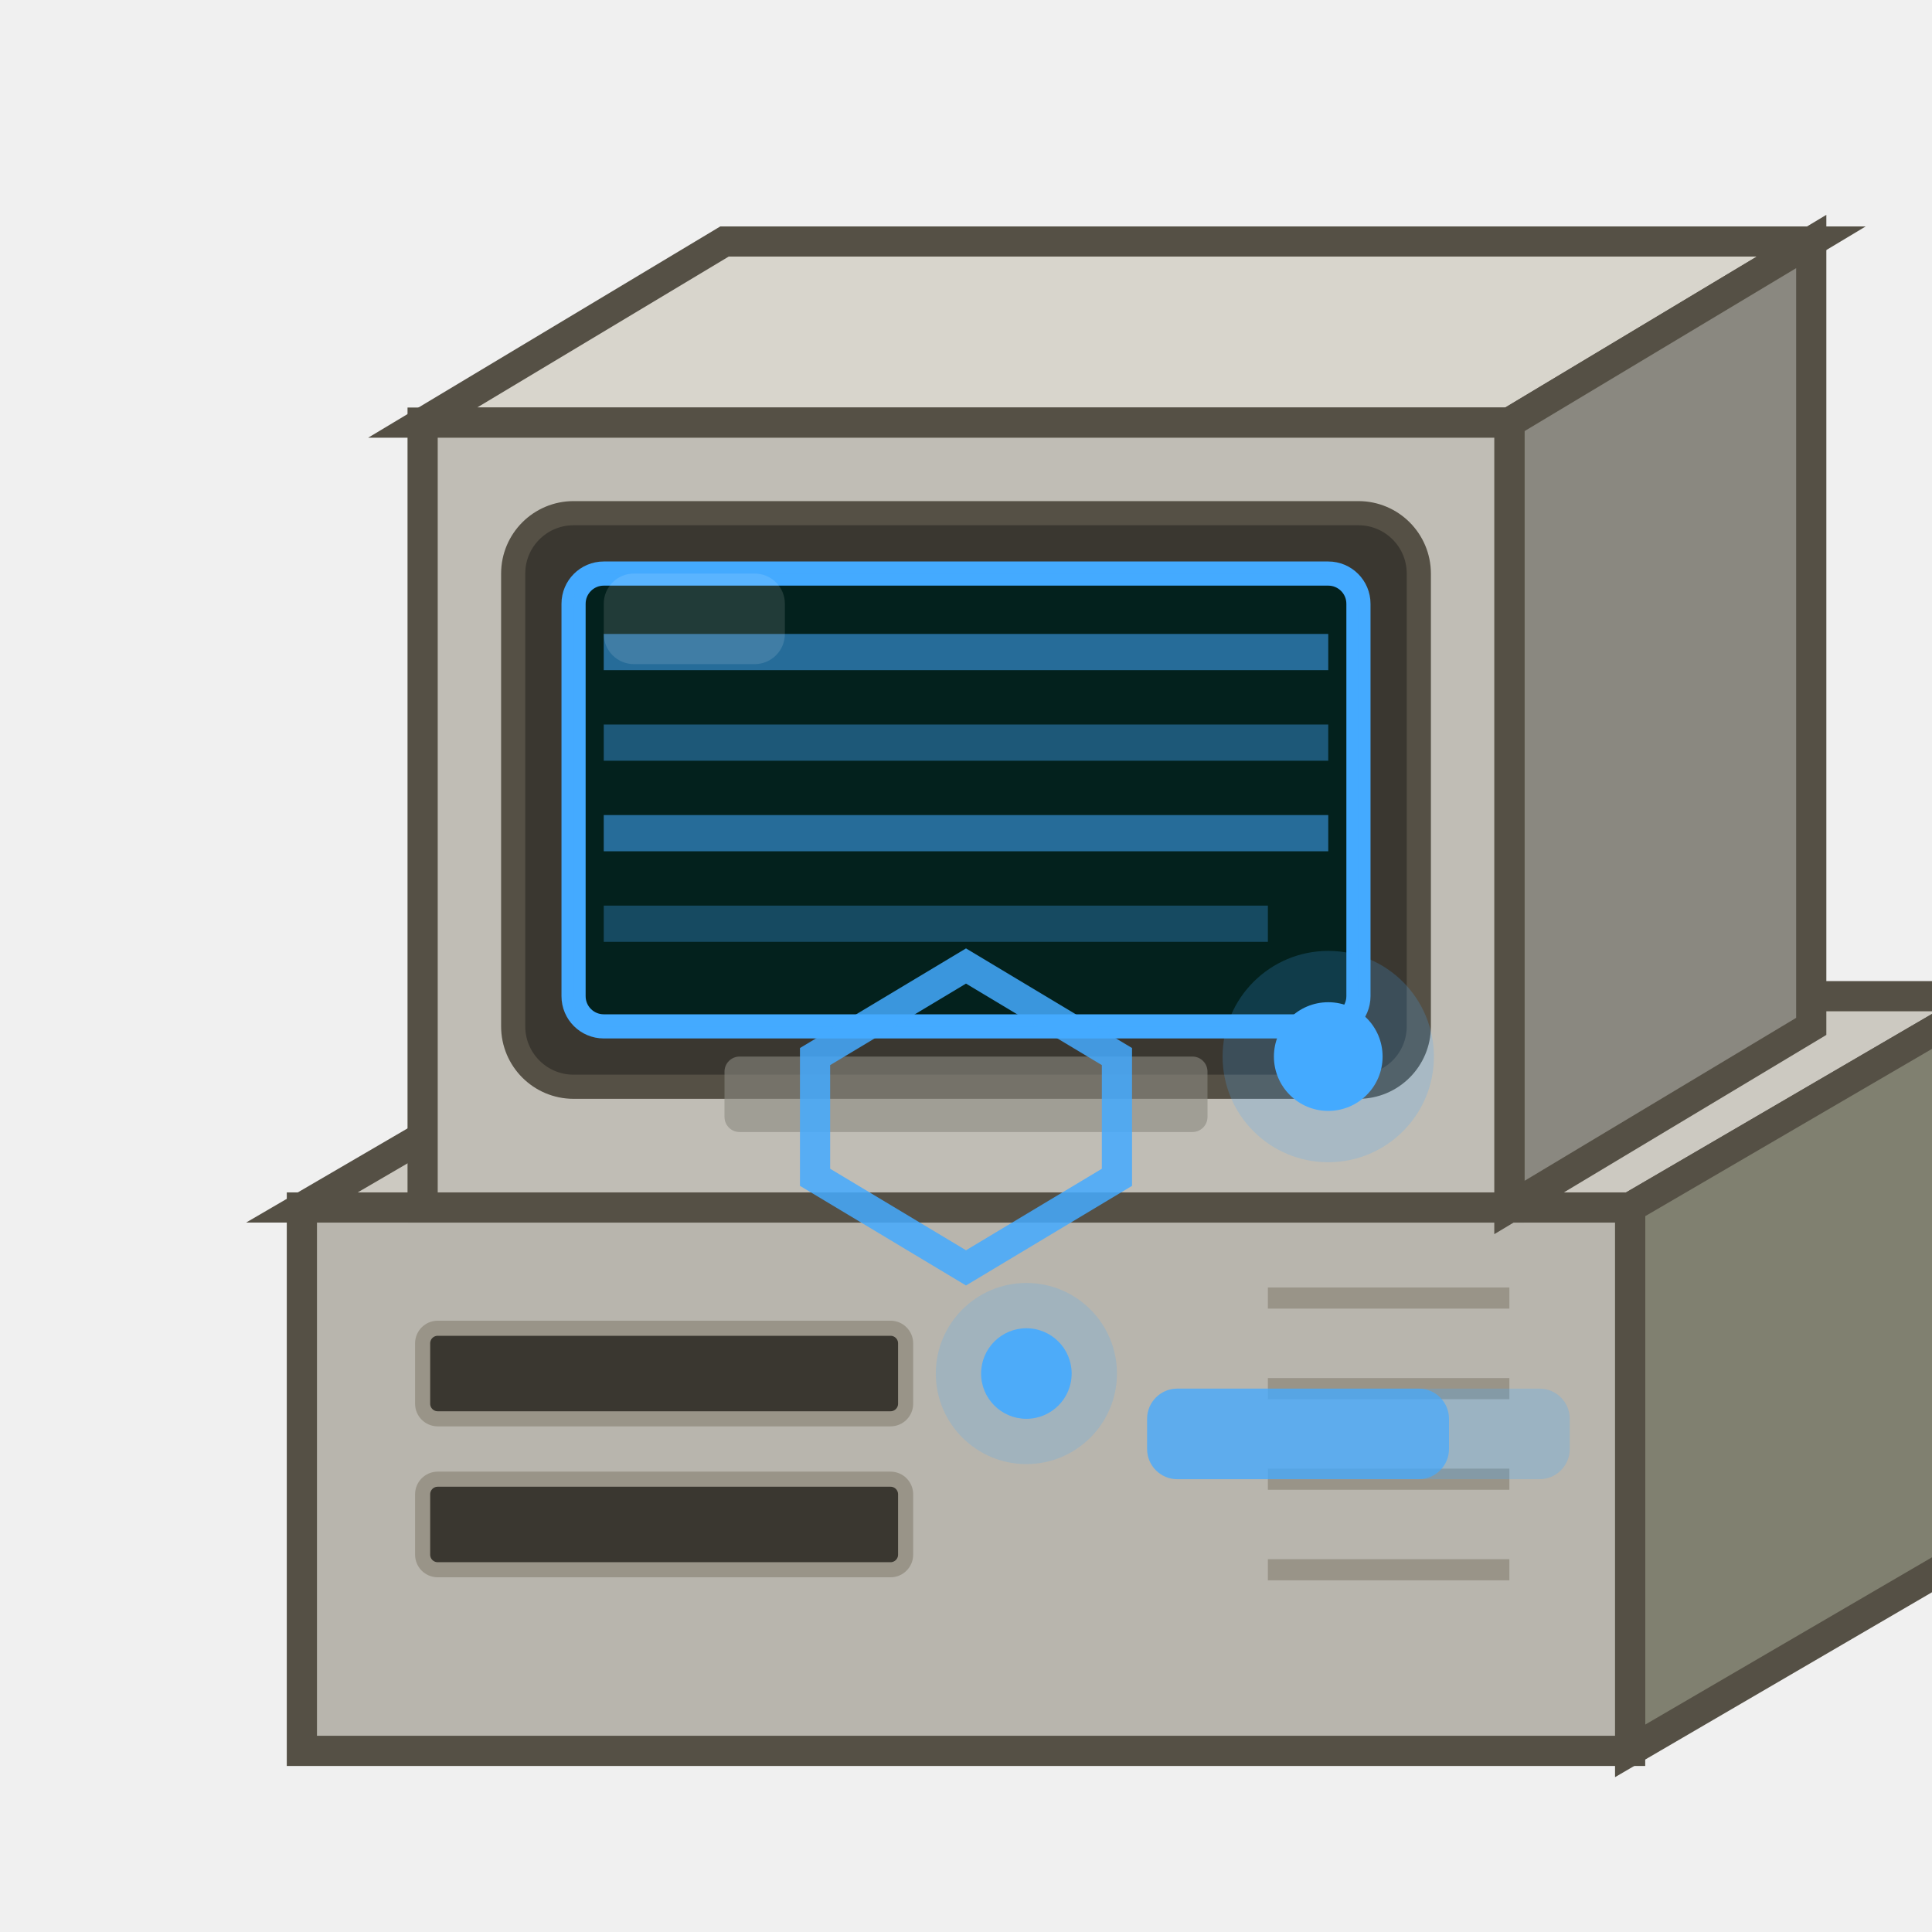
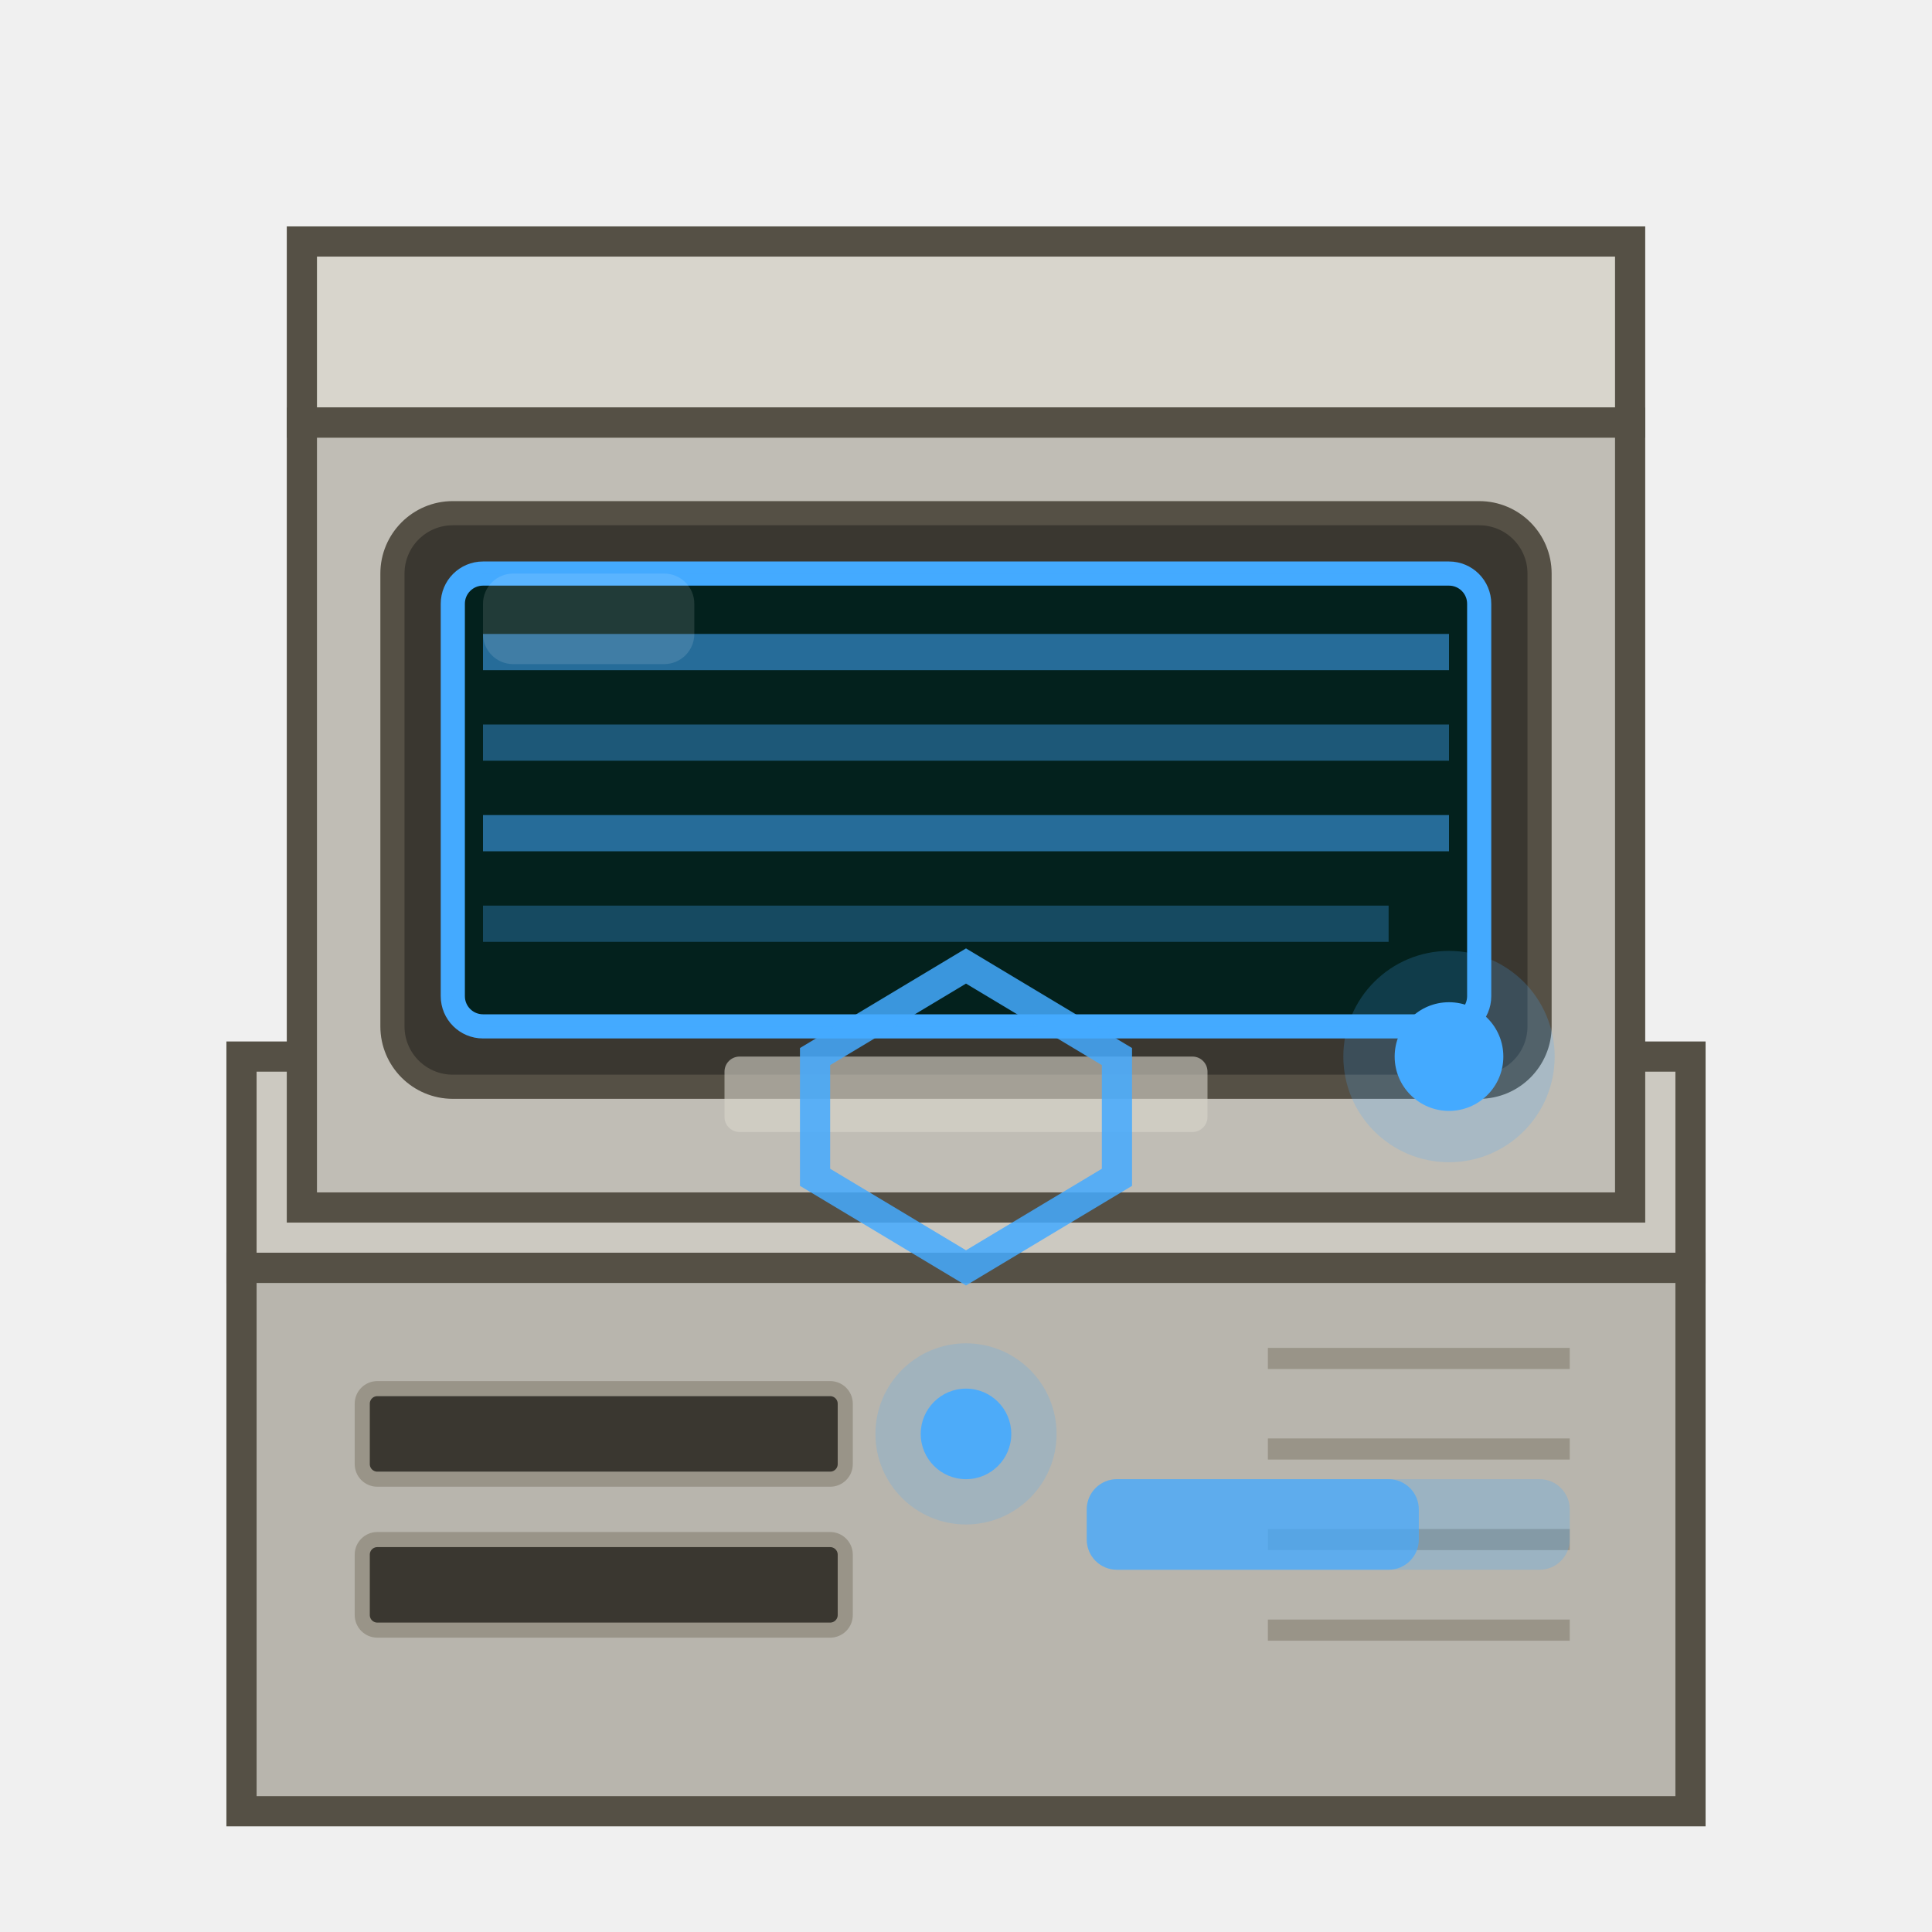
<svg xmlns="http://www.w3.org/2000/svg" viewBox="0 0 64 64" width="64" height="64">
-   <polygon points="10,40 54,40 66,33 22,33" fill="#ccc9c1" stroke="#555045" stroke-width="1" />
-   <polygon points="54,40 54,58 66,51 66,33" fill="#808070" stroke="#555045" stroke-width="1" />
-   <rect x="10" y="40" width="44" height="18" fill="#b8b5ad" stroke="#555045" stroke-width="1" />
-   <rect x="14" y="44" width="16" height="3" rx="0.5" fill="#3a3730" stroke="#999488" stroke-width="0.5" />
-   <rect x="14" y="49" width="16" height="3" rx="0.5" fill="#3a3730" stroke="#999488" stroke-width="0.5" />
-   <circle cx="34" cy="45.5" r="1.5" fill="#44aaff" opacity="0.9" />
-   <circle cx="34" cy="45.5" r="3" fill="#44aaff" opacity="0.2" />
-   <line x1="42" y1="43" x2="50" y2="43" stroke="#999488" stroke-width="0.7" />
-   <line x1="42" y1="46" x2="50" y2="46" stroke="#999488" stroke-width="0.7" />
-   <line x1="42" y1="49" x2="50" y2="49" stroke="#999488" stroke-width="0.7" />
-   <line x1="42" y1="52" x2="50" y2="52" stroke="#999488" stroke-width="0.7" />
-   <polygon points="14,14 50,14 60,8 24,8" fill="#d8d5cc" stroke="#555045" stroke-width="1" />
-   <polygon points="50,14 50,40 60,34 60,8" fill="#8a8880" stroke="#555045" stroke-width="1" />
-   <rect x="14" y="14" width="36" height="26" fill="#c0bdb5" stroke="#555045" stroke-width="1" />
-   <rect x="17" y="17" width="30" height="19" rx="2" fill="#3a3730" stroke="#555045" stroke-width="0.8" />
-   <rect x="19" y="19" width="26" height="15" rx="1" fill="#001a12" stroke="#44aaff" stroke-width="0.8" />
-   <rect x="20" y="21" width="24" height="1.2" fill="#44aaff" opacity="0.55" />
-   <rect x="20" y="24" width="24" height="1.2" fill="#44aaff" opacity="0.4" />
-   <rect x="20" y="27" width="24" height="1.2" fill="#44aaff" opacity="0.55" />
-   <rect x="20" y="30" width="22" height="1.2" fill="#44aaff" opacity="0.3" />
-   <rect x="19" y="19" width="26" height="15" rx="1" fill="#44aaff" opacity="0.05" />
-   <rect x="20" y="19" width="6" height="3" rx="1" fill="white" opacity="0.12" />
-   <circle cx="44" cy="35" r="1.8" fill="#44aaff" />
-   <circle cx="44" cy="35" r="3.5" fill="#44aaff" opacity="0.2" />
-   <rect x="24" y="35" width="16" height="2.5" rx="0.5" fill="#8a8880" opacity="0.6" />
+   <polygon points="8,42 56,42 56,35 8,35" fill="#ccc9c1" stroke="#555045" stroke-width="1" />
+   <rect x="8" y="42" width="48" height="18" fill="#b8b5ad" stroke="#555045" stroke-width="1" />
+   <rect x="12" y="46" width="16" height="3" rx="0.5" fill="#3a3730" stroke="#999488" stroke-width="0.5" />
+   <rect x="12" y="51" width="16" height="3" rx="0.5" fill="#3a3730" stroke="#999488" stroke-width="0.5" />
+   <circle cx="32" cy="47.5" r="1.5" fill="#44aaff" opacity="0.9" />
+   <circle cx="32" cy="47.5" r="3" fill="#44aaff" opacity="0.2" />
+   <line x1="42" y1="45" x2="52" y2="45" stroke="#999488" stroke-width="0.7" />
+   <line x1="42" y1="48" x2="52" y2="48" stroke="#999488" stroke-width="0.7" />
+   <line x1="42" y1="51" x2="52" y2="51" stroke="#999488" stroke-width="0.7" />
+   <line x1="42" y1="54" x2="52" y2="54" stroke="#999488" stroke-width="0.7" />
+   <polygon points="10,14 54,14 54,8 10,8" fill="#d8d5cc" stroke="#555045" stroke-width="1" />
+   <rect x="10" y="14" width="44" height="26" fill="#c0bdb5" stroke="#555045" stroke-width="1" />
+   <rect x="13" y="17" width="38" height="19" rx="2" fill="#3a3730" stroke="#555045" stroke-width="0.8" />
+   <rect x="15" y="19" width="34" height="15" rx="1" fill="#001a12" stroke="#44aaff" stroke-width="0.8" />
+   <rect x="16" y="21" width="32" height="1.2" fill="#44aaff" opacity="0.55" />
+   <rect x="16" y="24" width="32" height="1.2" fill="#44aaff" opacity="0.4" />
+   <rect x="16" y="27" width="32" height="1.2" fill="#44aaff" opacity="0.55" />
+   <rect x="16" y="30" width="30" height="1.2" fill="#44aaff" opacity="0.3" />
+   <rect x="15" y="19" width="34" height="15" rx="1" fill="#44aaff" opacity="0.05" />
+   <rect x="16" y="19" width="7" height="3" rx="1" fill="white" opacity="0.12" />
+   <circle cx="48" cy="35" r="1.8" fill="#44aaff" />
+   <circle cx="48" cy="35" r="3.5" fill="#44aaff" opacity="0.2" />
+   <rect x="24" y="35" width="16" height="2.5" rx="0.5" fill="#d8d5cc" opacity="0.6" />
  <path d="M32,32 l-5,3 0,4 5,3 5,-3 0,-4 z" fill="none" stroke="#44aaff" stroke-width="1" opacity="0.85" />
-   <rect x="38" y="46" width="14" height="3" rx="1" fill="#44aaff" opacity="0.25" />
-   <rect x="38" y="46" width="10" height="3" rx="1" fill="#44aaff" opacity="0.7" />
+   <rect x="36" y="49" width="16" height="3" rx="1" fill="#44aaff" opacity="0.25" />
+   <rect x="36" y="49" width="11" height="3" rx="1" fill="#44aaff" opacity="0.7" />
</svg>
